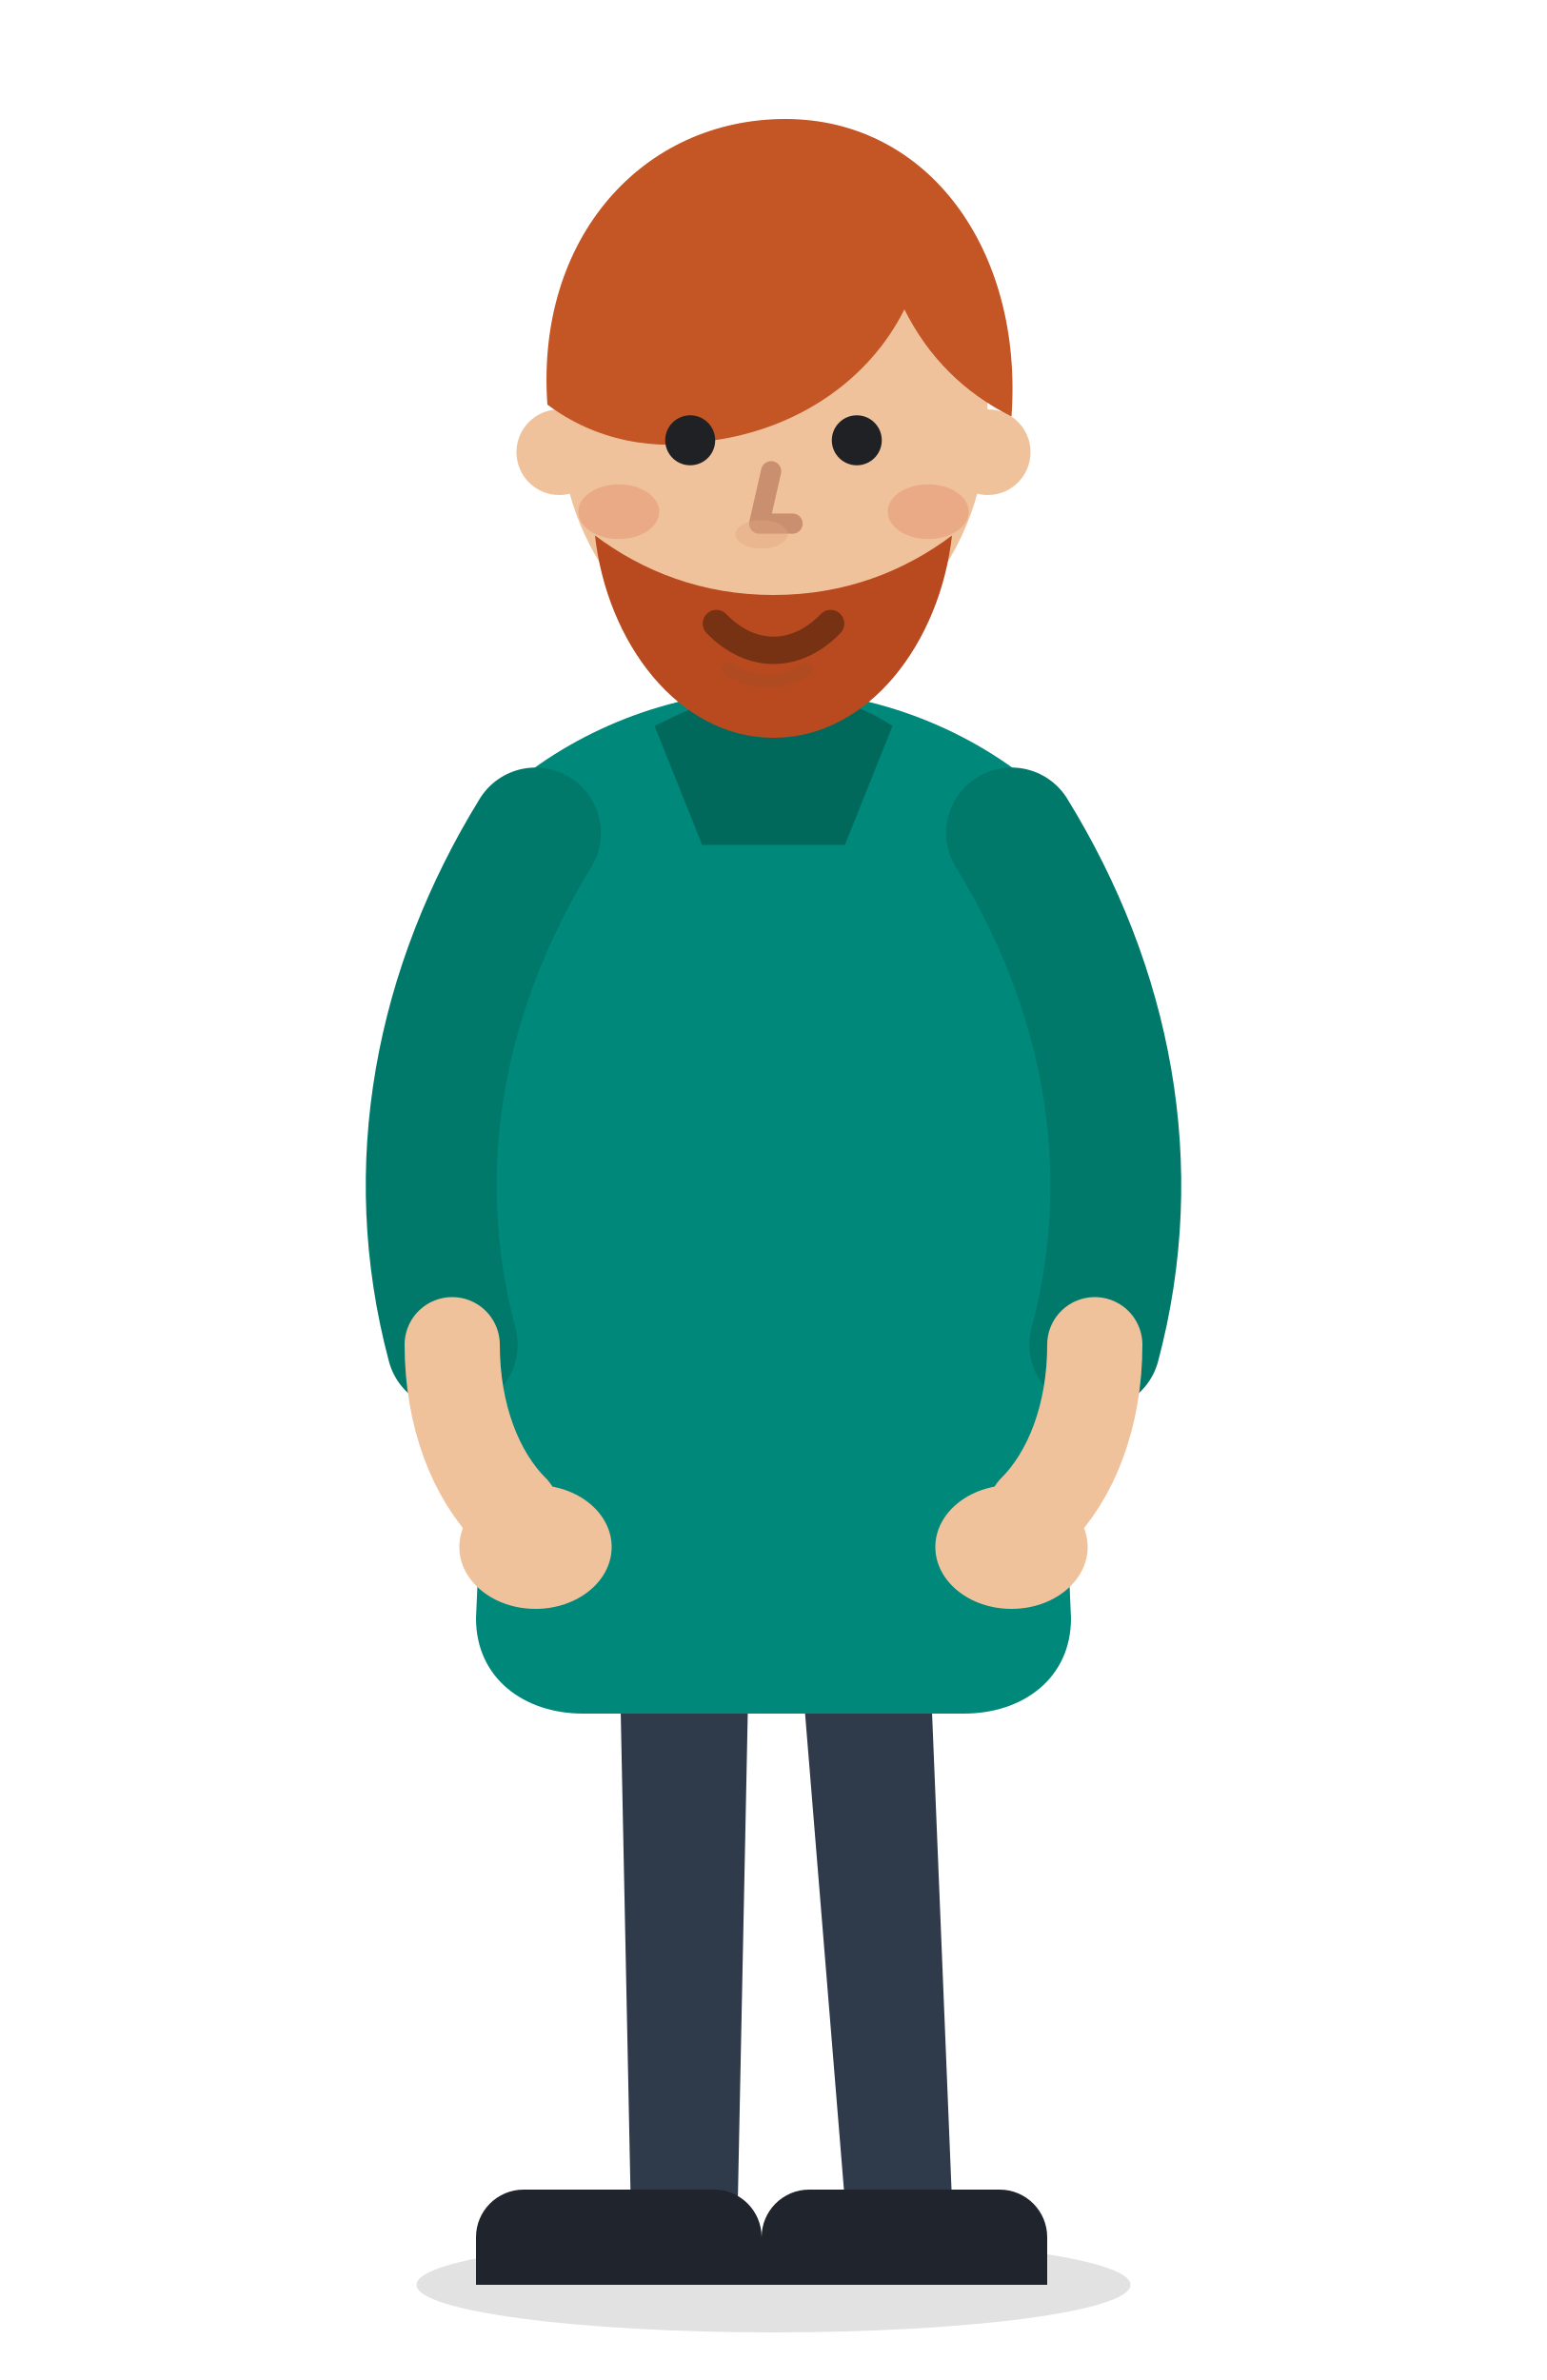
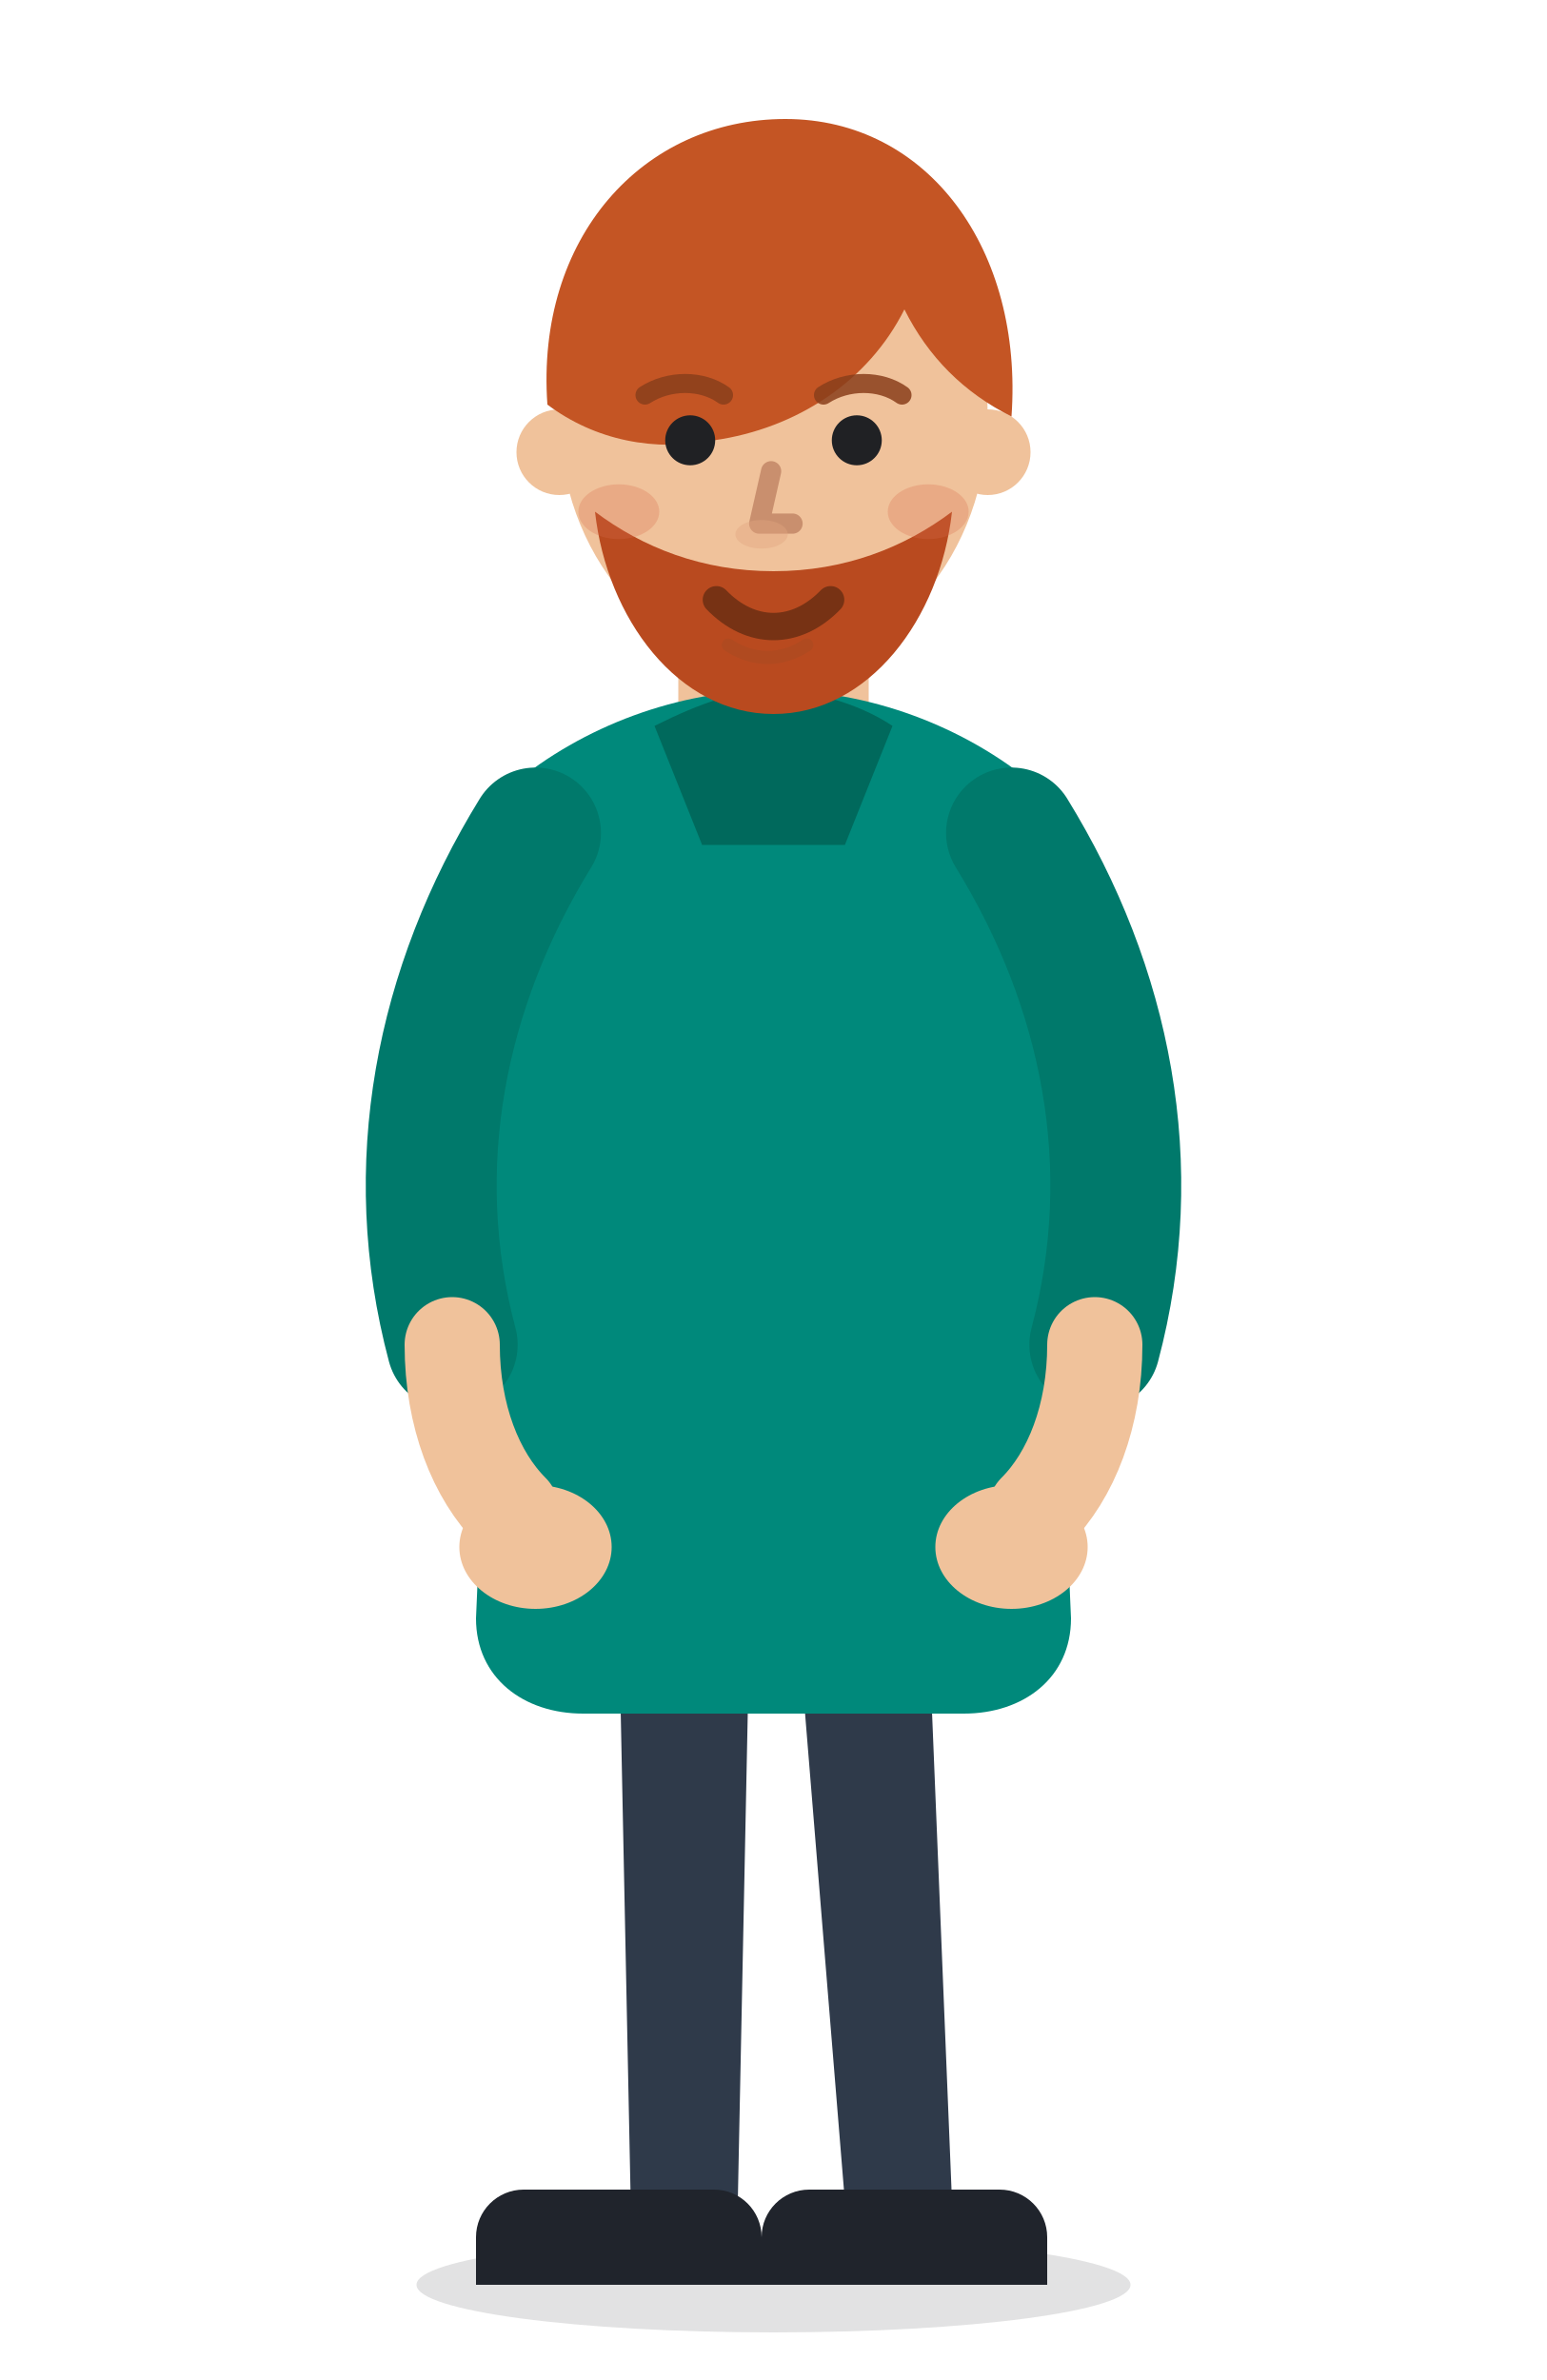
<svg xmlns="http://www.w3.org/2000/svg" viewBox="0 0 130 200" role="img" aria-label="Рыжий бородач">
  <ellipse cx="65" cy="192" rx="30" ry="4" fill="#202124" opacity=".13" />
  <path d="M52 136h11l-1 49h-9l-1-49Z" fill="#2F3A4A" />
  <path d="M67 136h11l2 49h-9l-4-49Z" fill="#2F3A4A" />
  <path d="M44 184h16a4 4 0 0 1 4 4v4H40v-4a4 4 0 0 1 4-4Z" fill="#20242C" />
  <path d="M68 184h16a4 4 0 0 1 4 4v4H64v-4a4 4 0 0 1 4-4Z" fill="#20242C" />
  <rect x="57" y="48" width="16" height="18" rx="7" fill="#F0C29B" />
  <path d="M43 66c6-5 14-8 22-8s16 3 22 8l3 70c0 5-4 8-9 8H49c-5 0-9-3-9-8l3-70Z" fill="#00897B" />
  <path d="M55 61c4-2 7-3 10-3s7 1 10 3l-4 10H59l-4-10Z" fill="#00695C" />
  <path d="M45 70c-8 13-11 28-7 43" fill="none" stroke="#00796B" stroke-width="11" stroke-linecap="round" />
  <path d="M38 113c0 6 2 11 5 14" fill="none" stroke="#F0C29B" stroke-width="8" stroke-linecap="round" />
  <ellipse cx="45" cy="130" rx="6.4" ry="5.2" fill="#F0C29B" />
  <path d="M85 70c8 13 11 28 7 43" fill="none" stroke="#00796B" stroke-width="11" stroke-linecap="round" />
  <path d="M92 113c0 6-2 11-5 14" fill="none" stroke="#F0C29B" stroke-width="8" stroke-linecap="round" />
  <ellipse cx="85" cy="130" rx="6.4" ry="5.2" fill="#F0C29B" />
  <ellipse cx="65" cy="35" rx="18" ry="21" fill="#F0C29B" />
  <circle cx="47" cy="38" r="3.6" fill="#F0C29B" />
  <circle cx="83" cy="38" r="3.6" fill="#F0C29B" />
  <path d="M46 34c-1-14 8-24 20-24 12 0 20 11 19 25-4-2-7-5-9-9-3 6-9 10-16 11-5 1-10 0-14-3Z" fill="#C45524" />
-   <path d="M50 45c1 9 7 17 15 17s14-8 15-17c-4 3-9 5-15 5s-11-2-15-5Z" fill="#B94A1F" />
-   <path d="M60.2 52.4c2.9 3 6.7 3 9.6 0" stroke="#6B2E12" stroke-width="2.3" stroke-linecap="round" fill="none" opacity=".85" />
-   <path d="M61.2 56.2c2.1 1.4 4.5 1.4 6.6 0" stroke="#9A4A22" stroke-width="1.1" stroke-linecap="round" fill="none" opacity=".3" />
+   <path d="M50 43c1 9 7 17 15 17s14-8 15-17c-4 3-9 5-15 5s-11-2-15-5Z" fill="#B94A1F" />
+   <path d="M60.2 50.4c2.9 3 6.7 3 9.6 0" stroke="#6B2E12" stroke-width="2.3" stroke-linecap="round" fill="none" opacity=".85" />
+   <path d="M61.2 54.2c2.1 1.4 4.5 1.4 6.6 0" stroke="#9A4A22" stroke-width="1.1" stroke-linecap="round" fill="none" opacity=".3" />
+   <path d="M54.2 33.2c2-1.3 4.8-1.3 6.6 0" stroke="#8A3E1B" stroke-width="1.6" stroke-linecap="round" fill="none" opacity=".85" />
+   <path d="M69.2 33.2c2-1.3 4.8-1.3 6.6 0" stroke="#8A3E1B" stroke-width="1.6" stroke-linecap="round" fill="none" opacity=".85" />
  <circle cx="58" cy="37" r="2.1" fill="#202124" />
  <circle cx="72" cy="37" r="2.1" fill="#202124" />
  <path d="M64.8 39.6l-1 4.4h2.8" stroke="#C98F6E" stroke-width="1.7" stroke-linecap="round" stroke-linejoin="round" fill="none" />
  <ellipse cx="64" cy="44.9" rx="2.2" ry="1.2" fill="#E0A57F" opacity=".4" />
  <ellipse cx="52" cy="43" rx="3.4" ry="2.3" fill="#D96B4A" opacity=".28" />
  <ellipse cx="78" cy="43" rx="3.4" ry="2.3" fill="#D96B4A" opacity=".28" />
</svg>
